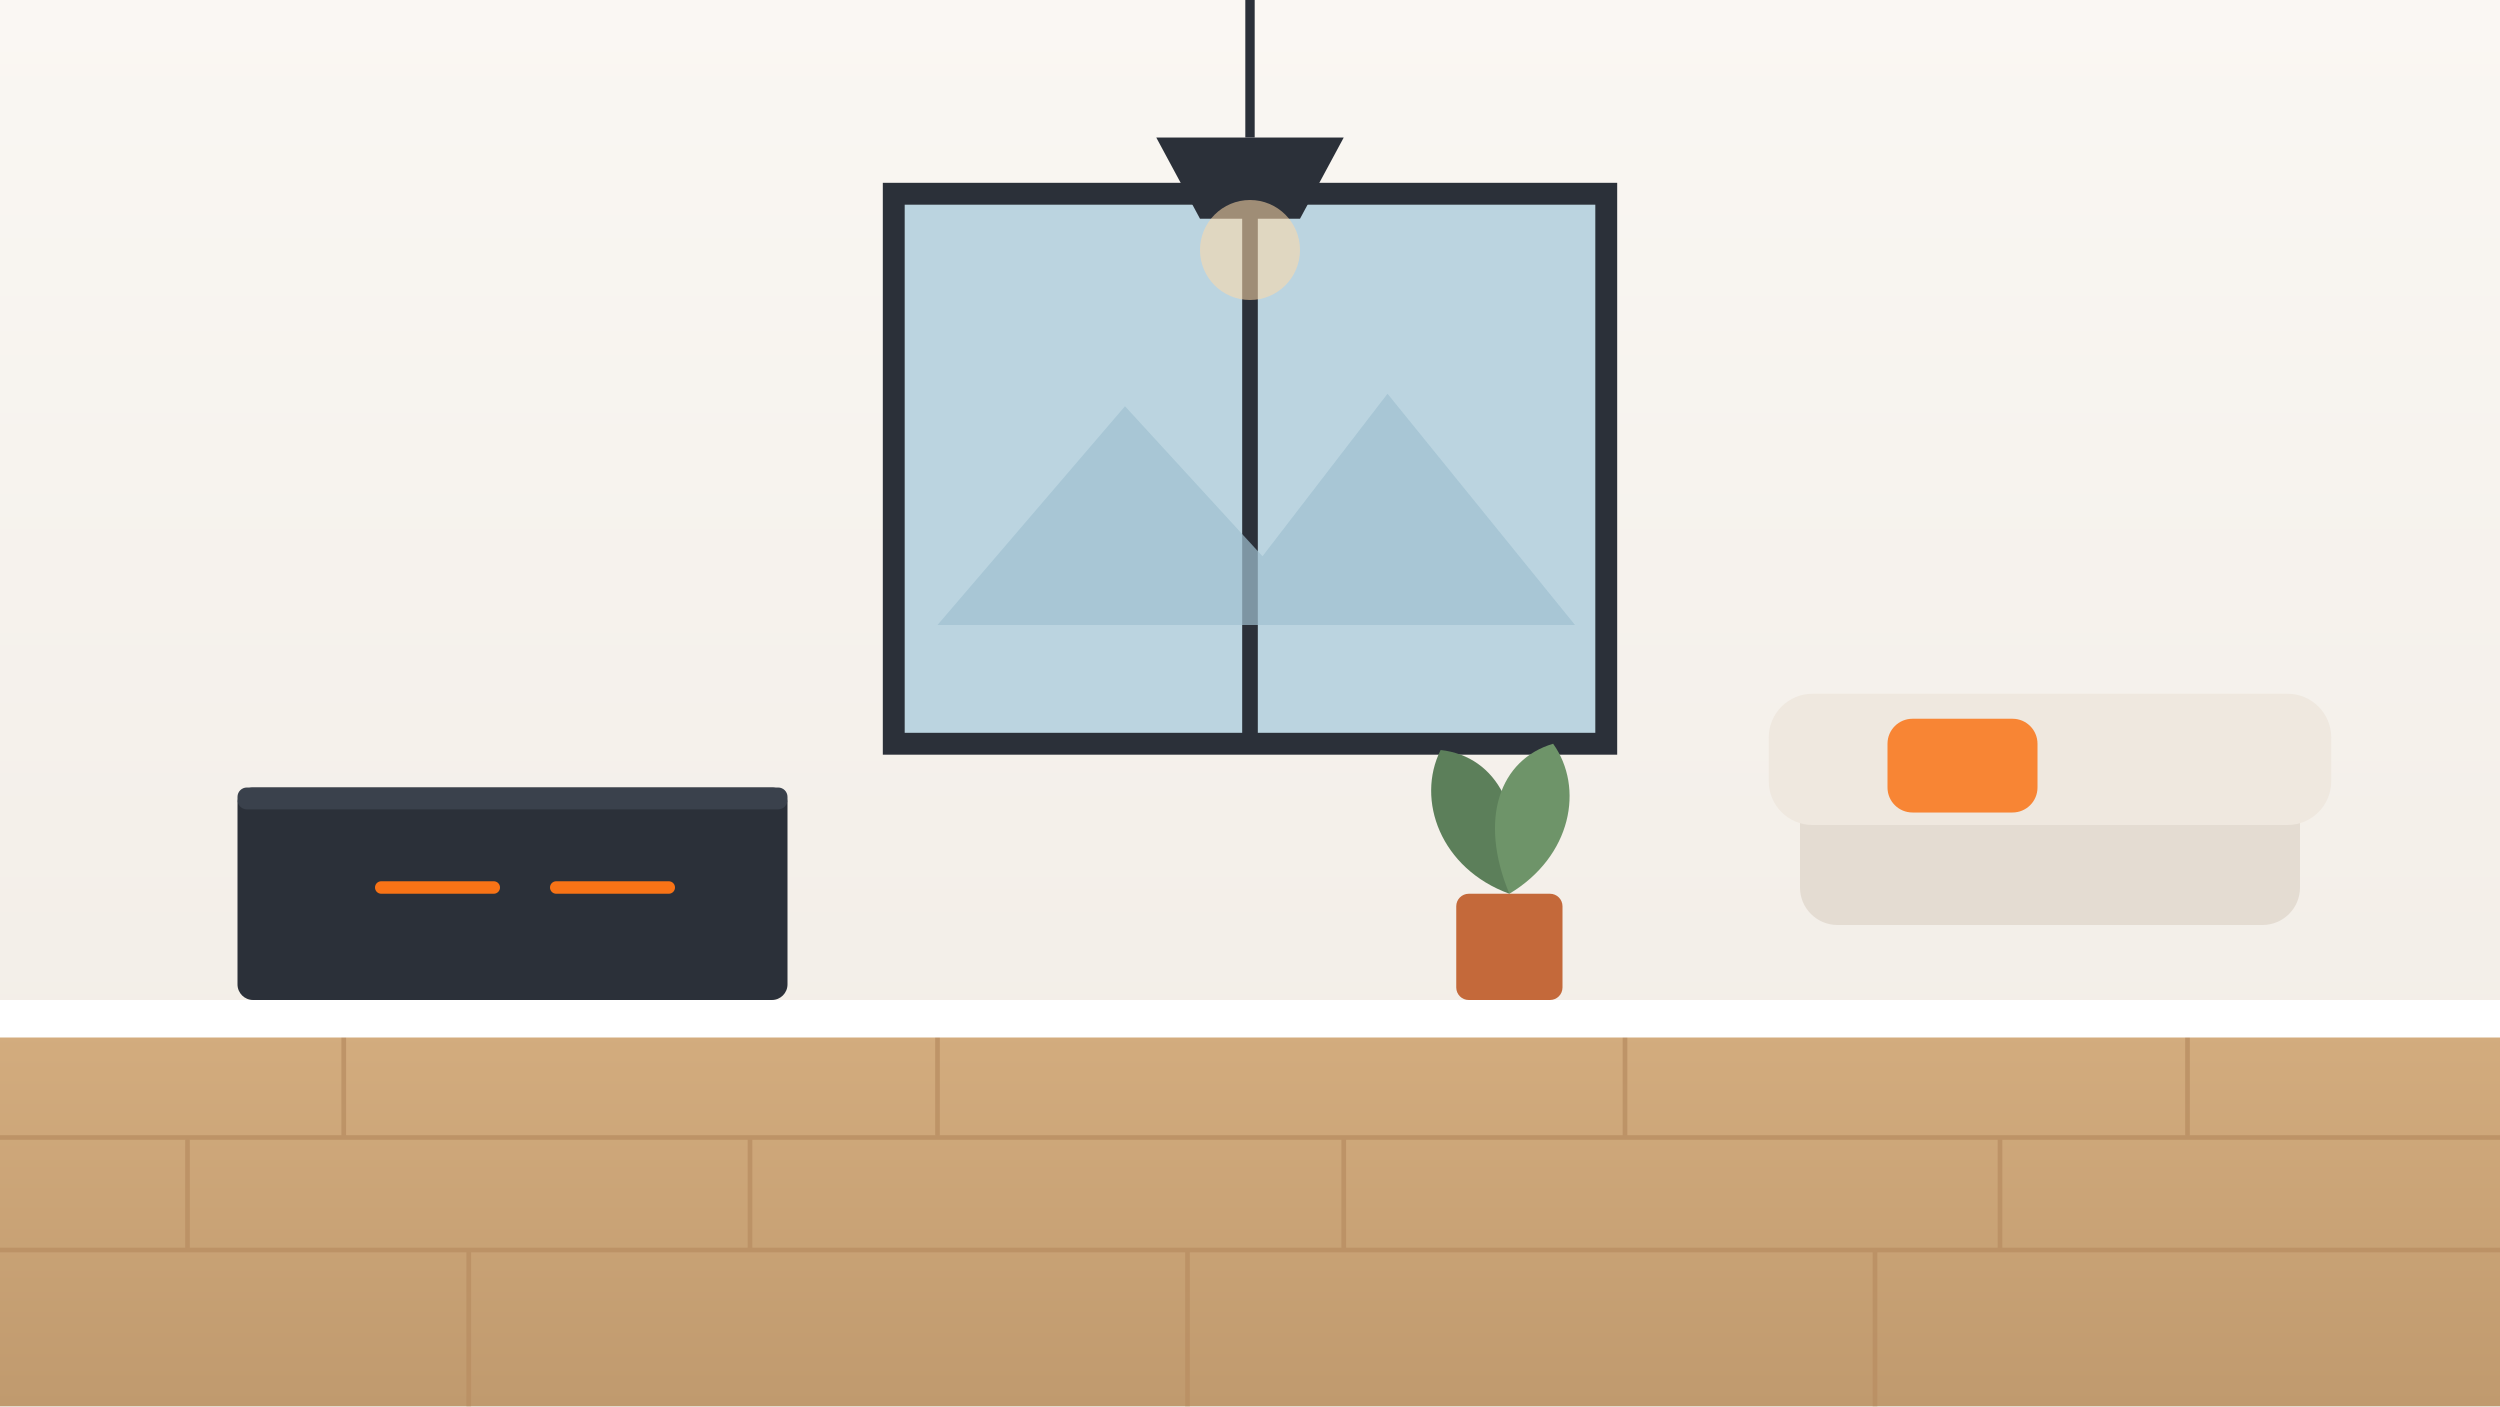
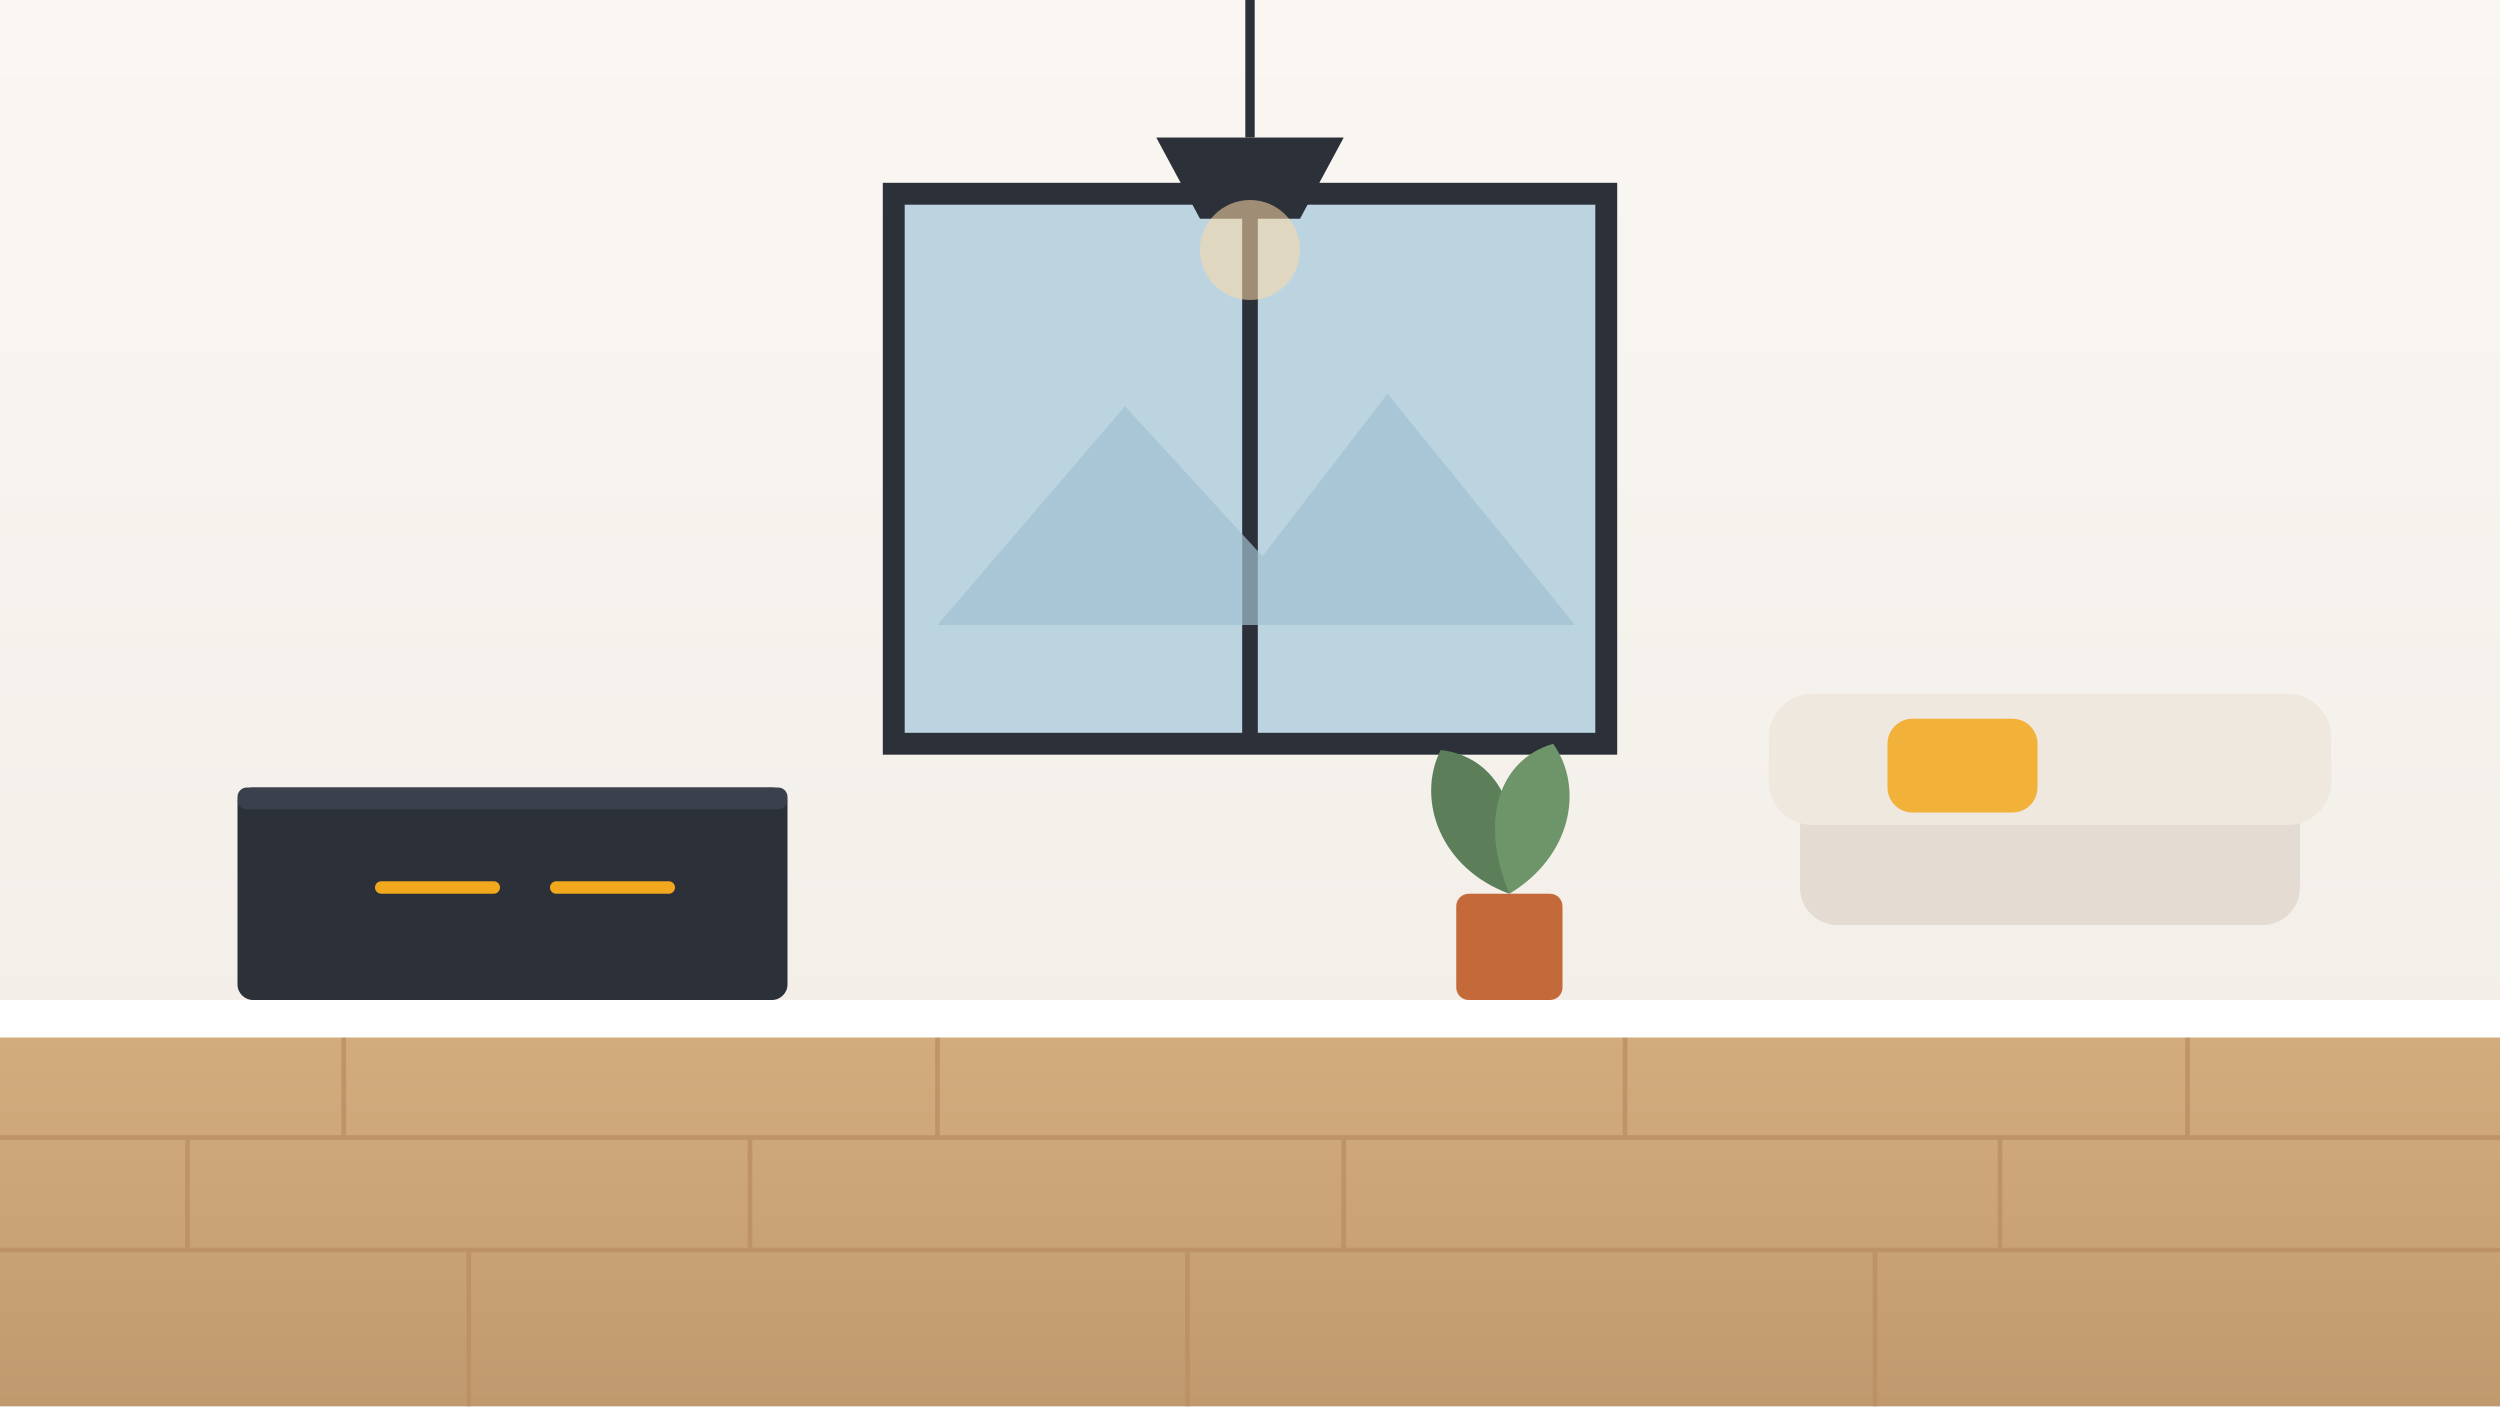
<svg xmlns="http://www.w3.org/2000/svg" viewBox="0 0 800 450" width="800" height="450" role="img" aria-label="Ilustración del mismo salón después de la reforma">
  <defs>
    <linearGradient id="sd-w" x1="0" y1="0" x2="0" y2="1">
      <stop offset="0" stop-color="#FAF7F3" />
      <stop offset="1" stop-color="#F0EBE4" />
    </linearGradient>
    <linearGradient id="sd-f" x1="0" y1="0" x2="0" y2="1">
      <stop offset="0" stop-color="#D3AC7E" />
      <stop offset="1" stop-color="#C09A6E" />
    </linearGradient>
  </defs>
  <rect width="800" height="450" fill="url(#sd-w)" />
  <rect y="330" width="800" height="120" fill="url(#sd-f)" />
  <g stroke="#B98F63" stroke-width="1.5" opacity=".8">
    <path d="M0 364h800M0 400h800" />
    <path d="M110 330v34M300 330v34M520 330v34M700 330v34" />
    <path d="M60 364v36M240 364v36M430 364v36M640 364v36" />
    <path d="M150 400v50M380 400v50M600 400v50" />
  </g>
  <rect y="320" width="800" height="12" fill="#FFFFFF" />
  <rect x="286" y="62" width="228" height="176" fill="#BBD4E0" />
  <rect x="286" y="62" width="228" height="176" fill="none" stroke="#2B3039" stroke-width="7" />
  <path d="M400 62v176" stroke="#2B3039" stroke-width="5" />
  <path d="M300 200l60-70 44 48 40-52 60 74z" fill="#9FC0D0" opacity=".7" />
  <rect x="76" y="252" width="176" height="68" rx="5" fill="#2B3039" />
  <rect x="76" y="252" width="176" height="7" rx="3" fill="#3A414C" />
-   <rect x="120" y="282" width="40" height="4" rx="2" fill="#F97316" />
-   <rect x="176" y="282" width="40" height="4" rx="2" fill="#F97316" />
+   <rect x="120" y="282" width="40" height="4" rx="2" fill="#F2A81C" />
+   <rect x="176" y="282" width="40" height="4" rx="2" fill="#F2A81C" />
  <rect x="576" y="244" width="160" height="52" rx="12" fill="#E4DCD2" />
  <rect x="566" y="222" width="180" height="42" rx="14" fill="#EFE8DF" />
-   <rect x="604" y="230" width="48" height="30" rx="8" fill="#F97316" opacity=".85" />
+   <rect x="604" y="230" width="48" height="30" rx="8" fill="#F2A81C" opacity=".85" />
  <path d="M400 0v44" stroke="#2B3039" stroke-width="3" />
  <path d="M370 44h60l-14 26h-32z" fill="#2B3039" />
  <circle cx="400" cy="80" r="16" fill="#FFD9A8" opacity=".55" />
  <rect x="466" y="286" width="34" height="34" rx="4" fill="#C4693A" />
  <path d="M483 286c-22-8-30-30-22-46 18 2 28 20 22 46z" fill="#5C7F5A" />
  <path d="M483 286c20-12 24-34 14-48-17 5-24 24-14 48z" fill="#6E9469" />
</svg>
